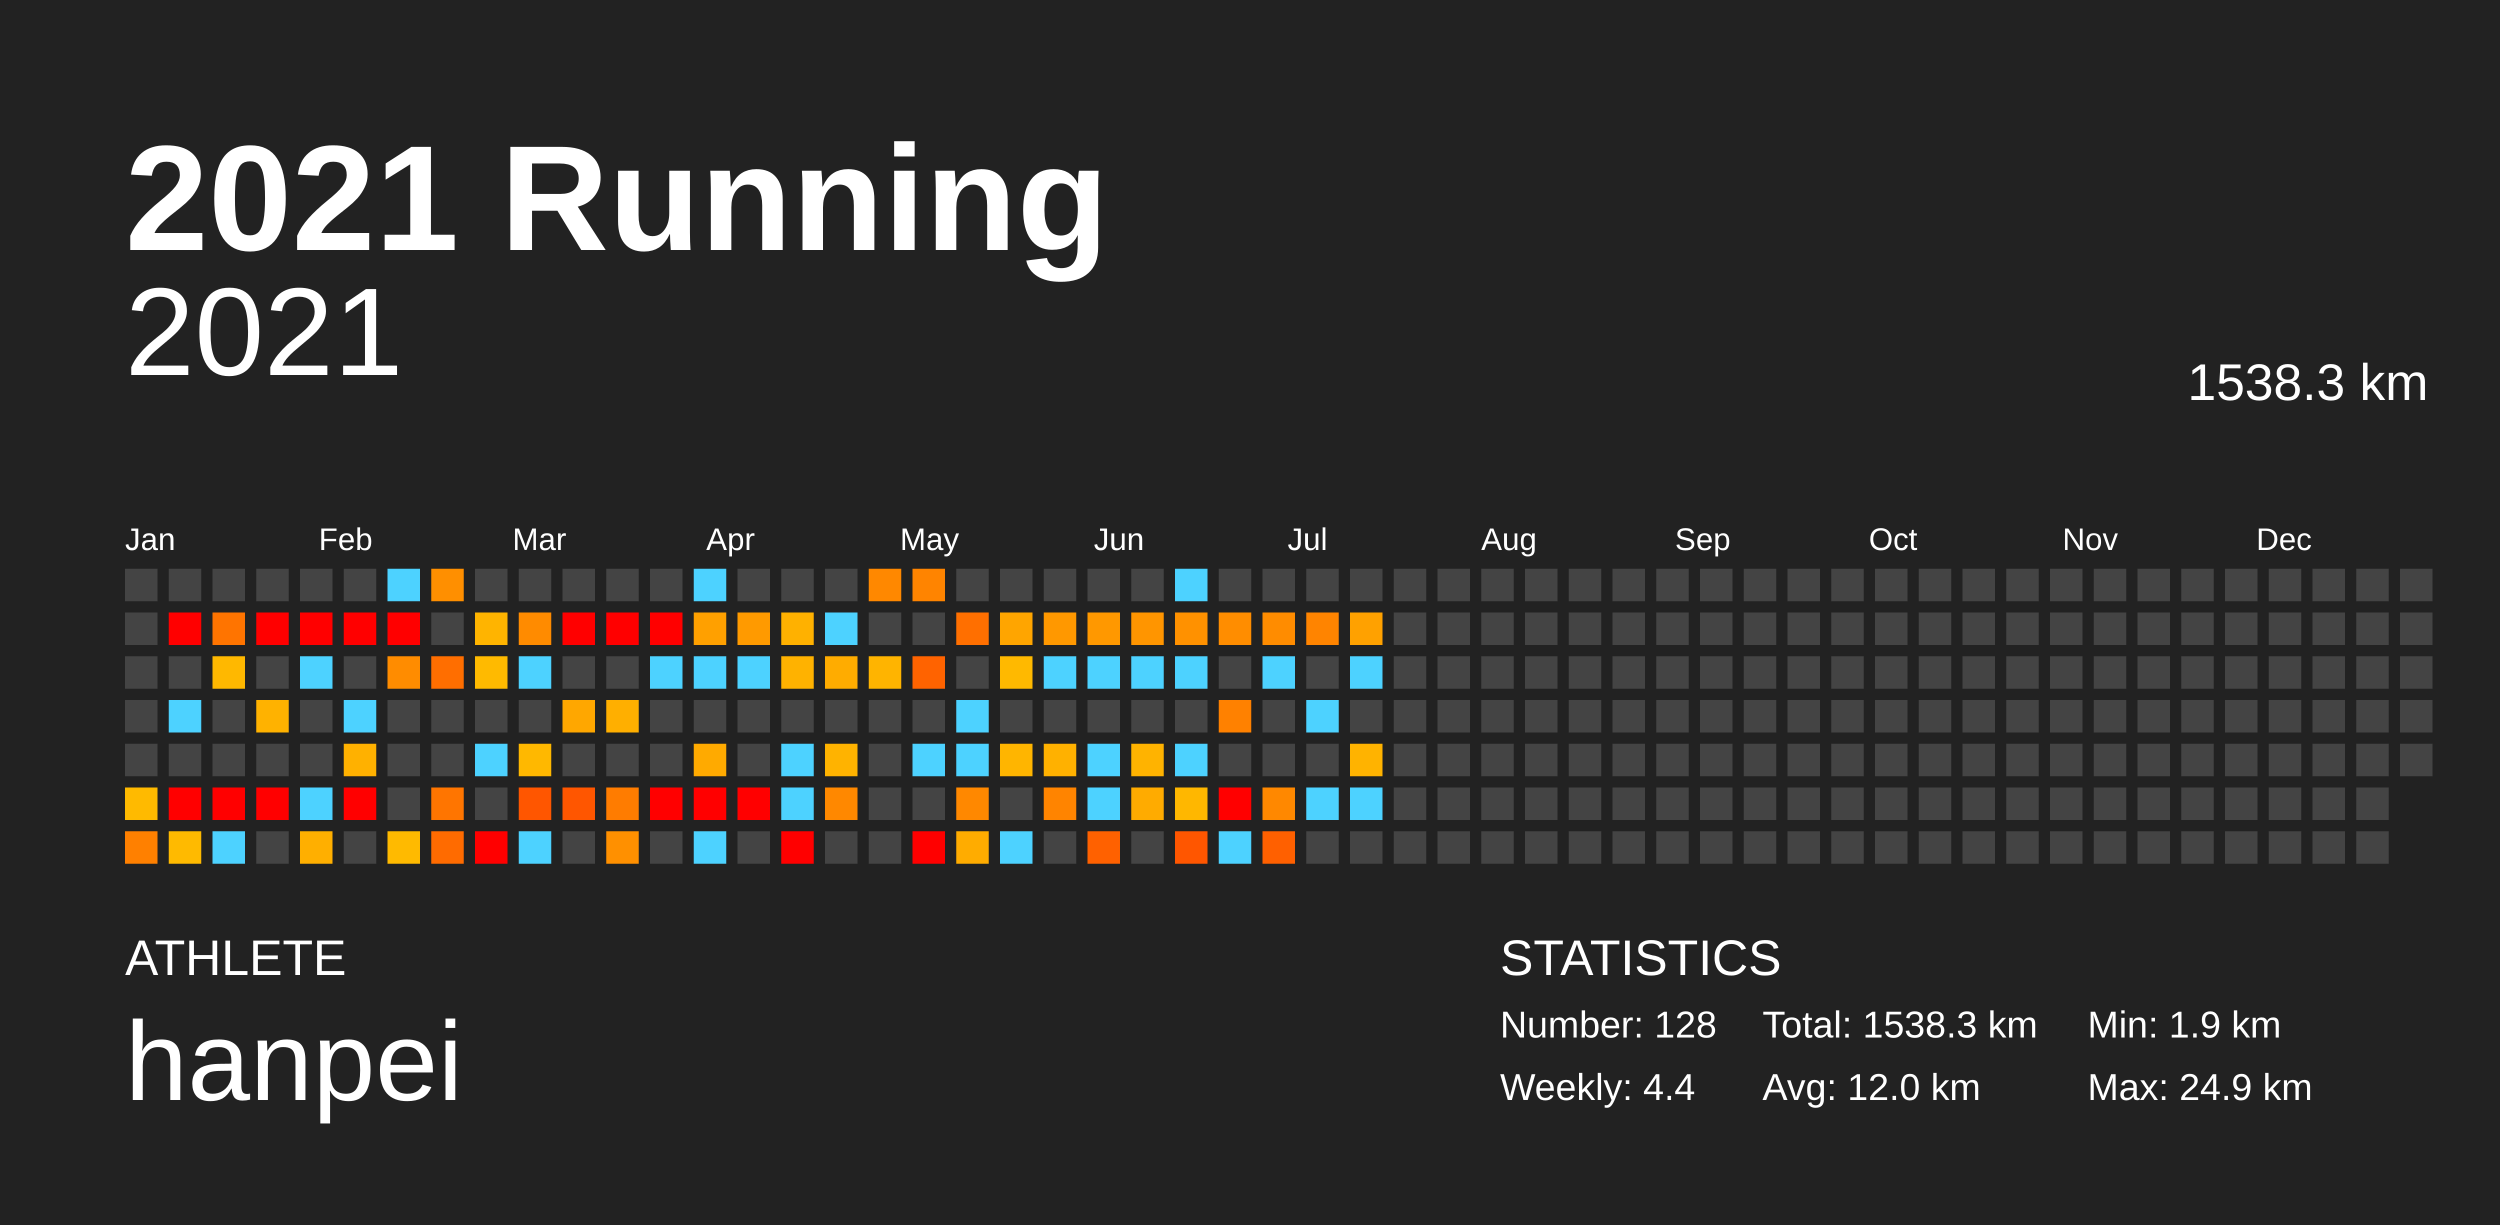
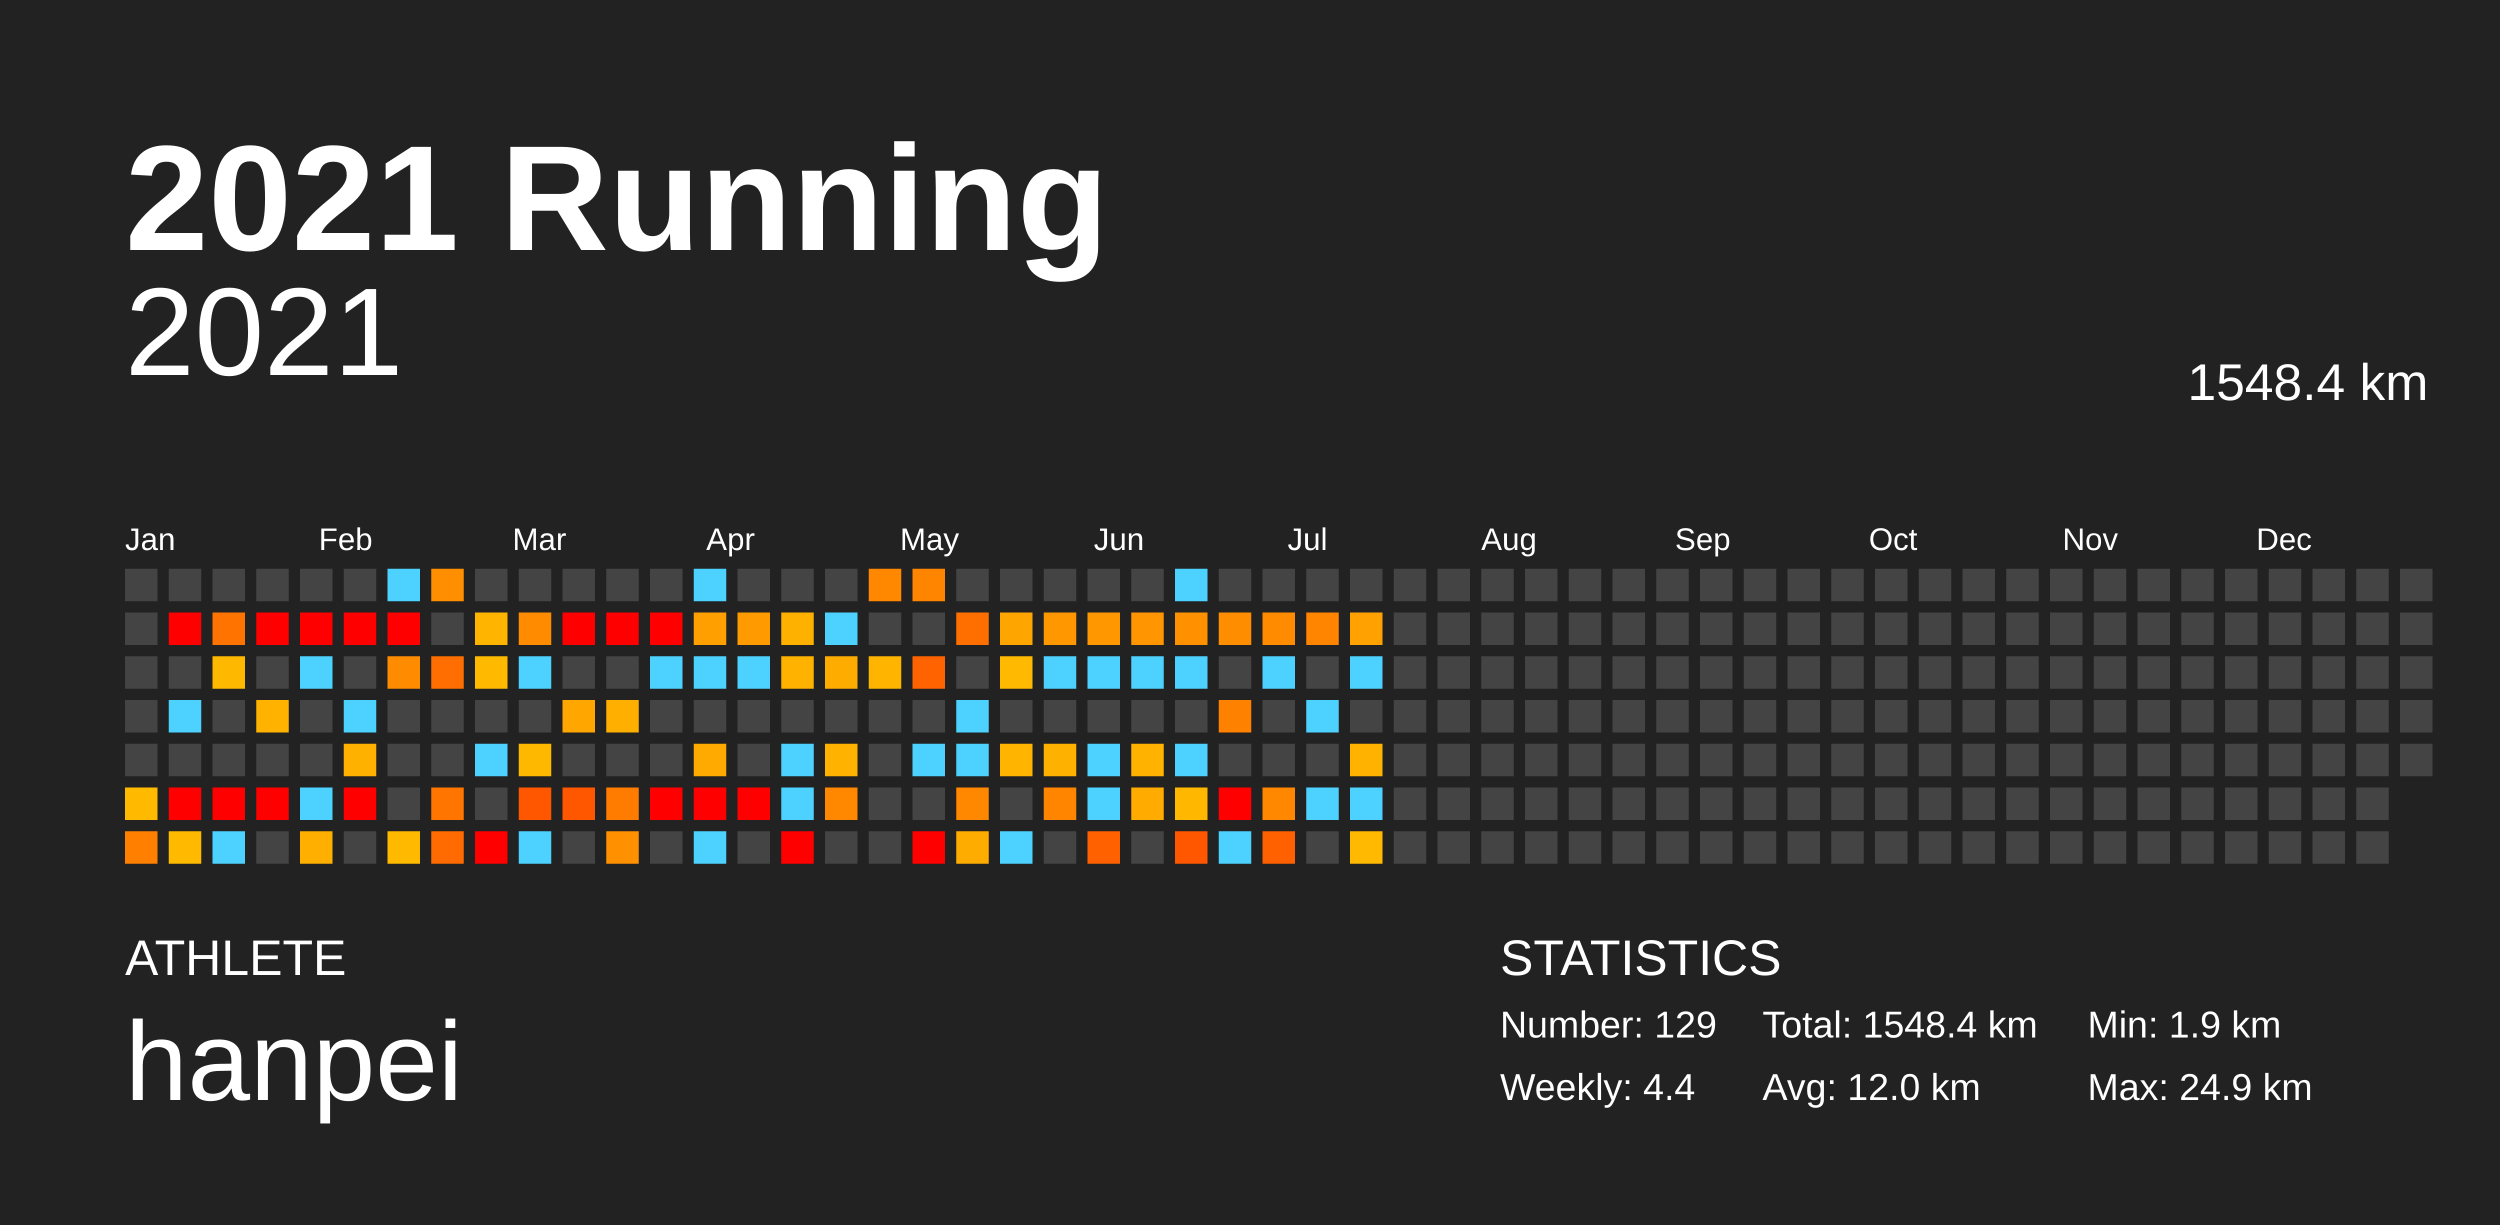
<svg xmlns="http://www.w3.org/2000/svg" baseProfile="full" height="98mm" version="1.1" viewBox="0,0,200,98" width="200mm">
  <defs />
  <rect fill="#222222" height="98" width="200" x="0" y="0" />
  <text fill="#FFFFFF" style="font-size:12px; font-family:Arial; font-weight:bold;" x="10" y="20">2021 Running</text>
  <text fill="#FFFFFF" style="font-size:4px; font-family:Arial" x="10" y="78">ATHLETE</text>
  <text fill="#FFFFFF" style="font-size:9px; font-family:Arial" x="10" y="88">hanpei</text>
  <text fill="#FFFFFF" style="font-size:4px; font-family:Arial" x="120" y="78">STATISTICS</text>
-   <text fill="#FFFFFF" style="font-size:3px; font-family:Arial" x="120" y="83">Number: 128</text>
+   <text fill="#FFFFFF" style="font-size:3px; font-family:Arial" x="120" y="83">Number: 129</text>
  <text fill="#FFFFFF" style="font-size:3px; font-family:Arial" x="120" y="88">Weekly: 4.4</text>
-   <text fill="#FFFFFF" style="font-size:3px; font-family:Arial" x="141" y="83">Total: 1538.3 km</text>
+   <text fill="#FFFFFF" style="font-size:3px; font-family:Arial" x="141" y="83">Total: 1548.4 km</text>
  <text fill="#FFFFFF" style="font-size:3px; font-family:Arial" x="141" y="88">Avg: 12.0 km</text>
  <text fill="#FFFFFF" style="font-size:3px; font-family:Arial" x="167" y="83">Min: 1.9 km</text>
  <text fill="#FFFFFF" style="font-size:3px; font-family:Arial" x="167" y="88">Max: 24.9 km</text>
  <text alignment-baseline="hanging" fill="#FFFFFF" style="font-size:10.0px; font-family:Arial;" x="10" y="30">2021</text>
-   <text alignment-baseline="hanging" fill="#FFFFFF" style="font-size:4.125px; font-family:Arial;" x="175" y="32">1538.3 km</text>
+   <text alignment-baseline="hanging" fill="#FFFFFF" style="font-size:4.125px; font-family:Arial;" x="175" y="32">1548.4 km</text>
  <text fill="#FFFFFF" style="font-size:2.5px; font-family:Arial" x="10.0" y="44">Jan</text>
  <text fill="#FFFFFF" style="font-size:2.5px; font-family:Arial" x="25.5" y="44">Feb</text>
  <text fill="#FFFFFF" style="font-size:2.5px; font-family:Arial" x="41.0" y="44">Mar</text>
  <text fill="#FFFFFF" style="font-size:2.5px; font-family:Arial" x="56.5" y="44">Apr</text>
  <text fill="#FFFFFF" style="font-size:2.5px; font-family:Arial" x="72.0" y="44">May</text>
  <text fill="#FFFFFF" style="font-size:2.5px; font-family:Arial" x="87.5" y="44">Jun</text>
  <text fill="#FFFFFF" style="font-size:2.5px; font-family:Arial" x="103.0" y="44">Jul</text>
  <text fill="#FFFFFF" style="font-size:2.5px; font-family:Arial" x="118.5" y="44">Aug</text>
  <text fill="#FFFFFF" style="font-size:2.5px; font-family:Arial" x="134.0" y="44">Sep</text>
  <text fill="#FFFFFF" style="font-size:2.5px; font-family:Arial" x="149.5" y="44">Oct</text>
  <text fill="#FFFFFF" style="font-size:2.5px; font-family:Arial" x="165.0" y="44">Nov</text>
  <text fill="#FFFFFF" style="font-size:2.5px; font-family:Arial" x="180.5" y="44">Dec</text>
  <rect fill="#444444" height="2.6" width="2.6" x="10.0" y="45.5" />
  <rect fill="#444444" height="2.6" width="2.6" x="10.0" y="49.0" />
  <rect fill="#444444" height="2.6" width="2.6" x="10.0" y="52.5" />
  <rect fill="#444444" height="2.6" width="2.6" x="10.0" y="56.0" />
  <rect fill="#444444" height="2.6" width="2.6" x="10.0" y="59.5" />
  <rect fill="#ffba00" height="2.6" width="2.6" x="10.0" y="63.0" />
  <rect fill="#ff8000" height="2.6" width="2.6" x="10.0" y="66.5" />
  <rect fill="#444444" height="2.6" width="2.6" x="13.5" y="45.5" />
  <rect fill="red" height="2.6" width="2.6" x="13.5" y="49.0" />
  <rect fill="#444444" height="2.6" width="2.6" x="13.5" y="52.5" />
  <rect fill="#4dd2ff" height="2.6" width="2.6" x="13.5" y="56.0" />
  <rect fill="#444444" height="2.6" width="2.6" x="13.5" y="59.5" />
  <rect fill="red" height="2.6" width="2.6" x="13.5" y="63.0" />
  <rect fill="#ffba00" height="2.6" width="2.6" x="13.5" y="66.5" />
  <rect fill="#444444" height="2.6" width="2.6" x="17.0" y="45.5" />
  <rect fill="#ff7400" height="2.6" width="2.6" x="17.0" y="49.0" />
  <rect fill="#ffb800" height="2.6" width="2.6" x="17.0" y="52.5" />
  <rect fill="#444444" height="2.6" width="2.6" x="17.0" y="56.0" />
  <rect fill="#444444" height="2.6" width="2.6" x="17.0" y="59.5" />
  <rect fill="red" height="2.6" width="2.6" x="17.0" y="63.0" />
  <rect fill="#4dd2ff" height="2.6" width="2.6" x="17.0" y="66.5" />
  <rect fill="#444444" height="2.6" width="2.6" x="20.5" y="45.5" />
  <rect fill="red" height="2.6" width="2.6" x="20.5" y="49.0" />
  <rect fill="#444444" height="2.6" width="2.6" x="20.5" y="52.5" />
  <rect fill="#ffb200" height="2.6" width="2.6" x="20.5" y="56.0" />
  <rect fill="#444444" height="2.6" width="2.6" x="20.5" y="59.5" />
  <rect fill="red" height="2.6" width="2.6" x="20.5" y="63.0" />
  <rect fill="#444444" height="2.6" width="2.6" x="20.5" y="66.5" />
  <rect fill="#444444" height="2.6" width="2.6" x="24.0" y="45.5" />
  <rect fill="red" height="2.6" width="2.6" x="24.0" y="49.0" />
  <rect fill="#4dd2ff" height="2.6" width="2.6" x="24.0" y="52.5" />
  <rect fill="#444444" height="2.6" width="2.6" x="24.0" y="56.0" />
  <rect fill="#444444" height="2.6" width="2.6" x="24.0" y="59.5" />
  <rect fill="#4dd2ff" height="2.6" width="2.6" x="24.0" y="63.0" />
  <rect fill="#ffaf00" height="2.6" width="2.6" x="24.0" y="66.5" />
  <rect fill="#444444" height="2.6" width="2.6" x="27.5" y="45.5" />
  <rect fill="red" height="2.6" width="2.6" x="27.5" y="49.0" />
  <rect fill="#444444" height="2.6" width="2.6" x="27.5" y="52.5" />
  <rect fill="#4dd2ff" height="2.6" width="2.6" x="27.5" y="56.0" />
  <rect fill="#ffb100" height="2.6" width="2.6" x="27.5" y="59.5" />
  <rect fill="red" height="2.6" width="2.6" x="27.5" y="63.0" />
  <rect fill="#444444" height="2.6" width="2.6" x="27.5" y="66.5" />
  <rect fill="#4dd2ff" height="2.6" width="2.6" x="31.0" y="45.5" />
  <rect fill="red" height="2.6" width="2.6" x="31.0" y="49.0" />
  <rect fill="#ff8c00" height="2.6" width="2.6" x="31.0" y="52.5" />
  <rect fill="#444444" height="2.6" width="2.6" x="31.0" y="56.0" />
  <rect fill="#444444" height="2.6" width="2.6" x="31.0" y="59.5" />
  <rect fill="#444444" height="2.6" width="2.6" x="31.0" y="63.0" />
  <rect fill="#ffba00" height="2.6" width="2.6" x="31.0" y="66.5" />
  <rect fill="#ff8f00" height="2.6" width="2.6" x="34.5" y="45.5" />
  <rect fill="#444444" height="2.6" width="2.6" x="34.5" y="49.0" />
  <rect fill="#ff6e00" height="2.6" width="2.6" x="34.5" y="52.5" />
  <rect fill="#444444" height="2.6" width="2.6" x="34.5" y="56.0" />
  <rect fill="#444444" height="2.6" width="2.6" x="34.5" y="59.5" />
  <rect fill="#ff7500" height="2.6" width="2.6" x="34.5" y="63.0" />
  <rect fill="#ff6b00" height="2.6" width="2.6" x="34.5" y="66.5" />
  <rect fill="#444444" height="2.6" width="2.6" x="38.0" y="45.5" />
  <rect fill="#ffb400" height="2.6" width="2.6" x="38.0" y="49.0" />
  <rect fill="#ffba00" height="2.6" width="2.6" x="38.0" y="52.5" />
  <rect fill="#444444" height="2.6" width="2.6" x="38.0" y="56.0" />
  <rect fill="#4dd2ff" height="2.6" width="2.6" x="38.0" y="59.5" />
  <rect fill="#444444" height="2.6" width="2.6" x="38.0" y="63.0" />
  <rect fill="red" height="2.6" width="2.6" x="38.0" y="66.5" />
  <rect fill="#444444" height="2.6" width="2.6" x="41.5" y="45.5" />
  <rect fill="#ff8b00" height="2.6" width="2.6" x="41.5" y="49.0" />
  <rect fill="#4dd2ff" height="2.6" width="2.6" x="41.5" y="52.5" />
  <rect fill="#444444" height="2.6" width="2.6" x="41.5" y="56.0" />
  <rect fill="#ffb800" height="2.6" width="2.6" x="41.5" y="59.5" />
  <rect fill="#ff5600" height="2.6" width="2.6" x="41.5" y="63.0" />
  <rect fill="#4dd2ff" height="2.6" width="2.6" x="41.5" y="66.5" />
  <rect fill="#444444" height="2.6" width="2.6" x="45.0" y="45.5" />
  <rect fill="red" height="2.6" width="2.6" x="45.0" y="49.0" />
  <rect fill="#444444" height="2.6" width="2.6" x="45.0" y="52.5" />
  <rect fill="#ffa700" height="2.6" width="2.6" x="45.0" y="56.0" />
  <rect fill="#444444" height="2.6" width="2.6" x="45.0" y="59.5" />
  <rect fill="#ff5600" height="2.6" width="2.6" x="45.0" y="63.0" />
  <rect fill="#444444" height="2.6" width="2.6" x="45.0" y="66.5" />
  <rect fill="#444444" height="2.6" width="2.6" x="48.5" y="45.5" />
  <rect fill="red" height="2.6" width="2.6" x="48.5" y="49.0" />
  <rect fill="#444444" height="2.6" width="2.6" x="48.5" y="52.5" />
  <rect fill="#ffaf00" height="2.6" width="2.6" x="48.5" y="56.0" />
  <rect fill="#444444" height="2.6" width="2.6" x="48.5" y="59.5" />
  <rect fill="#ff7c00" height="2.6" width="2.6" x="48.5" y="63.0" />
  <rect fill="#ff9000" height="2.6" width="2.6" x="48.5" y="66.5" />
  <rect fill="#444444" height="2.6" width="2.6" x="52.0" y="45.5" />
  <rect fill="red" height="2.6" width="2.6" x="52.0" y="49.0" />
  <rect fill="#4dd2ff" height="2.6" width="2.6" x="52.0" y="52.5" />
  <rect fill="#444444" height="2.6" width="2.6" x="52.0" y="56.0" />
  <rect fill="#444444" height="2.6" width="2.6" x="52.0" y="59.5" />
  <rect fill="red" height="2.6" width="2.6" x="52.0" y="63.0" />
  <rect fill="#444444" height="2.6" width="2.6" x="52.0" y="66.5" />
  <rect fill="#4dd2ff" height="2.6" width="2.6" x="55.5" y="45.5" />
  <rect fill="#ffa000" height="2.6" width="2.6" x="55.5" y="49.0" />
  <rect fill="#4dd2ff" height="2.6" width="2.6" x="55.5" y="52.5" />
  <rect fill="#444444" height="2.6" width="2.6" x="55.5" y="56.0" />
  <rect fill="#ffaa00" height="2.6" width="2.6" x="55.5" y="59.5" />
  <rect fill="red" height="2.6" width="2.6" x="55.5" y="63.0" />
  <rect fill="#4dd2ff" height="2.6" width="2.6" x="55.5" y="66.5" />
  <rect fill="#444444" height="2.6" width="2.6" x="59.0" y="45.5" />
  <rect fill="#ff9a00" height="2.6" width="2.6" x="59.0" y="49.0" />
  <rect fill="#4dd2ff" height="2.6" width="2.6" x="59.0" y="52.5" />
  <rect fill="#444444" height="2.6" width="2.6" x="59.0" y="56.0" />
  <rect fill="#444444" height="2.6" width="2.6" x="59.0" y="59.5" />
  <rect fill="red" height="2.6" width="2.6" x="59.0" y="63.0" />
  <rect fill="#444444" height="2.6" width="2.6" x="59.0" y="66.5" />
  <rect fill="#444444" height="2.6" width="2.6" x="62.5" y="45.5" />
  <rect fill="#ffb100" height="2.6" width="2.6" x="62.5" y="49.0" />
  <rect fill="#ffb200" height="2.6" width="2.6" x="62.5" y="52.5" />
  <rect fill="#444444" height="2.6" width="2.6" x="62.5" y="56.0" />
  <rect fill="#4dd2ff" height="2.6" width="2.6" x="62.5" y="59.5" />
  <rect fill="#4dd2ff" height="2.6" width="2.6" x="62.5" y="63.0" />
  <rect fill="red" height="2.6" width="2.6" x="62.5" y="66.5" />
  <rect fill="#444444" height="2.6" width="2.6" x="66.0" y="45.5" />
  <rect fill="#4dd2ff" height="2.6" width="2.6" x="66.0" y="49.0" />
  <rect fill="#ffac00" height="2.6" width="2.6" x="66.0" y="52.5" />
  <rect fill="#444444" height="2.6" width="2.6" x="66.0" y="56.0" />
  <rect fill="#ffb300" height="2.6" width="2.6" x="66.0" y="59.5" />
  <rect fill="#ff8800" height="2.6" width="2.6" x="66.0" y="63.0" />
  <rect fill="#444444" height="2.6" width="2.6" x="66.0" y="66.5" />
  <rect fill="#ff8800" height="2.6" width="2.6" x="69.5" y="45.5" />
  <rect fill="#444444" height="2.6" width="2.6" x="69.5" y="49.0" />
  <rect fill="#ffb400" height="2.6" width="2.6" x="69.5" y="52.5" />
  <rect fill="#444444" height="2.6" width="2.6" x="69.5" y="56.0" />
  <rect fill="#444444" height="2.6" width="2.6" x="69.5" y="59.5" />
  <rect fill="#444444" height="2.6" width="2.6" x="69.5" y="63.0" />
  <rect fill="#444444" height="2.6" width="2.6" x="69.5" y="66.5" />
  <rect fill="#ff8400" height="2.6" width="2.6" x="73.0" y="45.5" />
  <rect fill="#444444" height="2.6" width="2.6" x="73.0" y="49.0" />
  <rect fill="#ff6300" height="2.6" width="2.6" x="73.0" y="52.5" />
  <rect fill="#444444" height="2.6" width="2.6" x="73.0" y="56.0" />
  <rect fill="#4dd2ff" height="2.6" width="2.6" x="73.0" y="59.5" />
  <rect fill="#444444" height="2.6" width="2.6" x="73.0" y="63.0" />
  <rect fill="red" height="2.6" width="2.6" x="73.0" y="66.5" />
  <rect fill="#444444" height="2.6" width="2.6" x="76.5" y="45.5" />
  <rect fill="#ff6f00" height="2.6" width="2.6" x="76.5" y="49.0" />
  <rect fill="#444444" height="2.6" width="2.6" x="76.5" y="52.5" />
  <rect fill="#4dd2ff" height="2.6" width="2.6" x="76.5" y="56.0" />
  <rect fill="#4dd2ff" height="2.6" width="2.6" x="76.5" y="59.5" />
  <rect fill="#ff8800" height="2.6" width="2.6" x="76.5" y="63.0" />
  <rect fill="#ffac00" height="2.6" width="2.6" x="76.5" y="66.5" />
  <rect fill="#444444" height="2.6" width="2.6" x="80.0" y="45.5" />
  <rect fill="#ffa500" height="2.6" width="2.6" x="80.0" y="49.0" />
  <rect fill="#ffb900" height="2.6" width="2.6" x="80.0" y="52.5" />
  <rect fill="#444444" height="2.6" width="2.6" x="80.0" y="56.0" />
  <rect fill="#ffb500" height="2.6" width="2.6" x="80.0" y="59.5" />
  <rect fill="#444444" height="2.6" width="2.6" x="80.0" y="63.0" />
  <rect fill="#4dd2ff" height="2.6" width="2.6" x="80.0" y="66.5" />
  <rect fill="#444444" height="2.6" width="2.6" x="83.5" y="45.5" />
  <rect fill="#ff9800" height="2.6" width="2.6" x="83.5" y="49.0" />
  <rect fill="#4dd2ff" height="2.6" width="2.6" x="83.5" y="52.5" />
  <rect fill="#444444" height="2.6" width="2.6" x="83.5" y="56.0" />
  <rect fill="#ffb100" height="2.6" width="2.6" x="83.5" y="59.5" />
  <rect fill="#ff8400" height="2.6" width="2.6" x="83.5" y="63.0" />
  <rect fill="#444444" height="2.6" width="2.6" x="83.5" y="66.5" />
  <rect fill="#444444" height="2.6" width="2.6" x="87.0" y="45.5" />
  <rect fill="#ff9800" height="2.6" width="2.6" x="87.0" y="49.0" />
  <rect fill="#4dd2ff" height="2.6" width="2.6" x="87.0" y="52.5" />
  <rect fill="#444444" height="2.6" width="2.6" x="87.0" y="56.0" />
  <rect fill="#4dd2ff" height="2.6" width="2.6" x="87.0" y="59.5" />
  <rect fill="#4dd2ff" height="2.6" width="2.6" x="87.0" y="63.0" />
  <rect fill="#ff6100" height="2.6" width="2.6" x="87.0" y="66.5" />
  <rect fill="#444444" height="2.6" width="2.6" x="90.5" y="45.5" />
  <rect fill="#ff9500" height="2.6" width="2.6" x="90.5" y="49.0" />
  <rect fill="#4dd2ff" height="2.6" width="2.6" x="90.5" y="52.5" />
  <rect fill="#444444" height="2.6" width="2.6" x="90.5" y="56.0" />
  <rect fill="#ffb300" height="2.6" width="2.6" x="90.5" y="59.5" />
  <rect fill="#ffab00" height="2.6" width="2.6" x="90.5" y="63.0" />
  <rect fill="#444444" height="2.6" width="2.6" x="90.5" y="66.5" />
  <rect fill="#4dd2ff" height="2.6" width="2.6" x="94.0" y="45.5" />
  <rect fill="#ff9100" height="2.6" width="2.6" x="94.0" y="49.0" />
  <rect fill="#4dd2ff" height="2.6" width="2.6" x="94.0" y="52.5" />
  <rect fill="#444444" height="2.6" width="2.6" x="94.0" y="56.0" />
  <rect fill="#4dd2ff" height="2.6" width="2.6" x="94.0" y="59.5" />
  <rect fill="#ffb700" height="2.6" width="2.6" x="94.0" y="63.0" />
  <rect fill="#ff5600" height="2.6" width="2.6" x="94.0" y="66.5" />
  <rect fill="#444444" height="2.6" width="2.6" x="97.5" y="45.5" />
  <rect fill="#ff8d00" height="2.6" width="2.6" x="97.5" y="49.0" />
  <rect fill="#444444" height="2.6" width="2.6" x="97.5" y="52.5" />
  <rect fill="#ff8100" height="2.6" width="2.6" x="97.5" y="56.0" />
  <rect fill="#444444" height="2.6" width="2.6" x="97.5" y="59.5" />
  <rect fill="red" height="2.6" width="2.6" x="97.5" y="63.0" />
  <rect fill="#4dd2ff" height="2.6" width="2.6" x="97.5" y="66.5" />
  <rect fill="#444444" height="2.6" width="2.6" x="101.0" y="45.5" />
  <rect fill="#ff8c00" height="2.6" width="2.6" x="101.0" y="49.0" />
  <rect fill="#4dd2ff" height="2.6" width="2.6" x="101.0" y="52.5" />
  <rect fill="#444444" height="2.6" width="2.6" x="101.0" y="56.0" />
  <rect fill="#444444" height="2.6" width="2.6" x="101.0" y="59.5" />
  <rect fill="#ff8800" height="2.6" width="2.6" x="101.0" y="63.0" />
  <rect fill="#ff6000" height="2.6" width="2.6" x="101.0" y="66.5" />
  <rect fill="#444444" height="2.6" width="2.6" x="104.5" y="45.5" />
  <rect fill="#ff8400" height="2.6" width="2.6" x="104.5" y="49.0" />
  <rect fill="#444444" height="2.6" width="2.6" x="104.5" y="52.5" />
  <rect fill="#4dd2ff" height="2.6" width="2.6" x="104.5" y="56.0" />
  <rect fill="#444444" height="2.6" width="2.6" x="104.5" y="59.5" />
  <rect fill="#4dd2ff" height="2.6" width="2.6" x="104.5" y="63.0" />
  <rect fill="#444444" height="2.6" width="2.6" x="104.5" y="66.5" />
  <rect fill="#444444" height="2.6" width="2.6" x="108.0" y="45.5" />
  <rect fill="#ffa100" height="2.6" width="2.6" x="108.0" y="49.0" />
  <rect fill="#4dd2ff" height="2.6" width="2.6" x="108.0" y="52.5" />
  <rect fill="#444444" height="2.6" width="2.6" x="108.0" y="56.0" />
  <rect fill="#ffb300" height="2.6" width="2.6" x="108.0" y="59.5" />
  <rect fill="#4dd2ff" height="2.6" width="2.6" x="108.0" y="63.0" />
-   <rect fill="#444444" height="2.6" width="2.6" x="108.0" y="66.5" />
+   <rect fill="#ffb900" height="2.6" width="2.6" x="108.0" y="66.5" />
  <rect fill="#444444" height="2.6" width="2.6" x="111.5" y="45.5" />
  <rect fill="#444444" height="2.6" width="2.6" x="111.5" y="49.0" />
  <rect fill="#444444" height="2.6" width="2.6" x="111.5" y="52.5" />
  <rect fill="#444444" height="2.6" width="2.6" x="111.5" y="56.0" />
  <rect fill="#444444" height="2.6" width="2.6" x="111.5" y="59.5" />
  <rect fill="#444444" height="2.6" width="2.6" x="111.5" y="63.0" />
  <rect fill="#444444" height="2.6" width="2.6" x="111.5" y="66.5" />
  <rect fill="#444444" height="2.6" width="2.6" x="115.0" y="45.5" />
  <rect fill="#444444" height="2.6" width="2.6" x="115.0" y="49.0" />
  <rect fill="#444444" height="2.6" width="2.6" x="115.0" y="52.5" />
  <rect fill="#444444" height="2.6" width="2.6" x="115.0" y="56.0" />
  <rect fill="#444444" height="2.6" width="2.6" x="115.0" y="59.5" />
  <rect fill="#444444" height="2.6" width="2.6" x="115.0" y="63.0" />
  <rect fill="#444444" height="2.6" width="2.6" x="115.0" y="66.5" />
  <rect fill="#444444" height="2.6" width="2.6" x="118.5" y="45.5" />
  <rect fill="#444444" height="2.6" width="2.6" x="118.5" y="49.0" />
  <rect fill="#444444" height="2.6" width="2.6" x="118.5" y="52.5" />
  <rect fill="#444444" height="2.6" width="2.6" x="118.5" y="56.0" />
  <rect fill="#444444" height="2.6" width="2.6" x="118.5" y="59.5" />
  <rect fill="#444444" height="2.6" width="2.6" x="118.5" y="63.0" />
  <rect fill="#444444" height="2.6" width="2.6" x="118.5" y="66.5" />
  <rect fill="#444444" height="2.6" width="2.6" x="122.0" y="45.5" />
  <rect fill="#444444" height="2.6" width="2.6" x="122.0" y="49.0" />
  <rect fill="#444444" height="2.6" width="2.6" x="122.0" y="52.5" />
  <rect fill="#444444" height="2.6" width="2.6" x="122.0" y="56.0" />
  <rect fill="#444444" height="2.6" width="2.6" x="122.0" y="59.5" />
  <rect fill="#444444" height="2.6" width="2.6" x="122.0" y="63.0" />
  <rect fill="#444444" height="2.6" width="2.6" x="122.0" y="66.5" />
  <rect fill="#444444" height="2.6" width="2.6" x="125.5" y="45.5" />
  <rect fill="#444444" height="2.6" width="2.6" x="125.5" y="49.0" />
  <rect fill="#444444" height="2.6" width="2.6" x="125.5" y="52.5" />
  <rect fill="#444444" height="2.6" width="2.6" x="125.5" y="56.0" />
  <rect fill="#444444" height="2.6" width="2.6" x="125.5" y="59.5" />
  <rect fill="#444444" height="2.6" width="2.6" x="125.5" y="63.0" />
  <rect fill="#444444" height="2.6" width="2.6" x="125.5" y="66.5" />
  <rect fill="#444444" height="2.6" width="2.6" x="129.0" y="45.5" />
  <rect fill="#444444" height="2.6" width="2.6" x="129.0" y="49.0" />
  <rect fill="#444444" height="2.6" width="2.6" x="129.0" y="52.5" />
  <rect fill="#444444" height="2.6" width="2.6" x="129.0" y="56.0" />
  <rect fill="#444444" height="2.6" width="2.6" x="129.0" y="59.5" />
  <rect fill="#444444" height="2.6" width="2.6" x="129.0" y="63.0" />
  <rect fill="#444444" height="2.6" width="2.6" x="129.0" y="66.5" />
  <rect fill="#444444" height="2.6" width="2.6" x="132.5" y="45.5" />
  <rect fill="#444444" height="2.6" width="2.6" x="132.5" y="49.0" />
  <rect fill="#444444" height="2.6" width="2.6" x="132.5" y="52.5" />
  <rect fill="#444444" height="2.6" width="2.6" x="132.5" y="56.0" />
  <rect fill="#444444" height="2.6" width="2.6" x="132.5" y="59.5" />
  <rect fill="#444444" height="2.6" width="2.6" x="132.5" y="63.0" />
  <rect fill="#444444" height="2.6" width="2.6" x="132.5" y="66.5" />
  <rect fill="#444444" height="2.6" width="2.6" x="136.0" y="45.5" />
  <rect fill="#444444" height="2.6" width="2.6" x="136.0" y="49.0" />
  <rect fill="#444444" height="2.6" width="2.6" x="136.0" y="52.5" />
  <rect fill="#444444" height="2.6" width="2.6" x="136.0" y="56.0" />
  <rect fill="#444444" height="2.6" width="2.6" x="136.0" y="59.5" />
  <rect fill="#444444" height="2.6" width="2.6" x="136.0" y="63.0" />
  <rect fill="#444444" height="2.6" width="2.6" x="136.0" y="66.5" />
  <rect fill="#444444" height="2.6" width="2.6" x="139.5" y="45.5" />
  <rect fill="#444444" height="2.6" width="2.6" x="139.5" y="49.0" />
  <rect fill="#444444" height="2.6" width="2.6" x="139.5" y="52.5" />
  <rect fill="#444444" height="2.6" width="2.6" x="139.5" y="56.0" />
  <rect fill="#444444" height="2.6" width="2.6" x="139.5" y="59.5" />
  <rect fill="#444444" height="2.6" width="2.6" x="139.5" y="63.0" />
  <rect fill="#444444" height="2.6" width="2.6" x="139.5" y="66.5" />
  <rect fill="#444444" height="2.6" width="2.6" x="143.0" y="45.5" />
  <rect fill="#444444" height="2.6" width="2.6" x="143.0" y="49.0" />
  <rect fill="#444444" height="2.6" width="2.6" x="143.0" y="52.5" />
  <rect fill="#444444" height="2.6" width="2.6" x="143.0" y="56.0" />
  <rect fill="#444444" height="2.6" width="2.6" x="143.0" y="59.5" />
  <rect fill="#444444" height="2.6" width="2.6" x="143.0" y="63.0" />
  <rect fill="#444444" height="2.6" width="2.6" x="143.0" y="66.5" />
  <rect fill="#444444" height="2.6" width="2.6" x="146.5" y="45.5" />
  <rect fill="#444444" height="2.6" width="2.6" x="146.5" y="49.0" />
  <rect fill="#444444" height="2.6" width="2.6" x="146.5" y="52.5" />
  <rect fill="#444444" height="2.6" width="2.6" x="146.5" y="56.0" />
  <rect fill="#444444" height="2.6" width="2.6" x="146.5" y="59.5" />
  <rect fill="#444444" height="2.6" width="2.6" x="146.5" y="63.0" />
  <rect fill="#444444" height="2.6" width="2.6" x="146.5" y="66.5" />
  <rect fill="#444444" height="2.6" width="2.6" x="150.0" y="45.5" />
  <rect fill="#444444" height="2.6" width="2.6" x="150.0" y="49.0" />
  <rect fill="#444444" height="2.6" width="2.6" x="150.0" y="52.5" />
  <rect fill="#444444" height="2.6" width="2.6" x="150.0" y="56.0" />
  <rect fill="#444444" height="2.6" width="2.6" x="150.0" y="59.5" />
  <rect fill="#444444" height="2.6" width="2.6" x="150.0" y="63.0" />
  <rect fill="#444444" height="2.6" width="2.6" x="150.0" y="66.5" />
  <rect fill="#444444" height="2.6" width="2.6" x="153.5" y="45.5" />
  <rect fill="#444444" height="2.6" width="2.6" x="153.5" y="49.0" />
  <rect fill="#444444" height="2.6" width="2.6" x="153.5" y="52.5" />
  <rect fill="#444444" height="2.6" width="2.6" x="153.5" y="56.0" />
  <rect fill="#444444" height="2.6" width="2.6" x="153.5" y="59.5" />
  <rect fill="#444444" height="2.6" width="2.6" x="153.5" y="63.0" />
  <rect fill="#444444" height="2.6" width="2.6" x="153.5" y="66.5" />
  <rect fill="#444444" height="2.6" width="2.6" x="157.0" y="45.5" />
  <rect fill="#444444" height="2.6" width="2.6" x="157.0" y="49.0" />
  <rect fill="#444444" height="2.6" width="2.6" x="157.0" y="52.5" />
  <rect fill="#444444" height="2.6" width="2.6" x="157.0" y="56.0" />
  <rect fill="#444444" height="2.6" width="2.6" x="157.0" y="59.5" />
  <rect fill="#444444" height="2.6" width="2.6" x="157.0" y="63.0" />
  <rect fill="#444444" height="2.6" width="2.6" x="157.0" y="66.5" />
  <rect fill="#444444" height="2.6" width="2.6" x="160.5" y="45.5" />
  <rect fill="#444444" height="2.6" width="2.6" x="160.5" y="49.0" />
  <rect fill="#444444" height="2.6" width="2.6" x="160.5" y="52.5" />
  <rect fill="#444444" height="2.6" width="2.6" x="160.5" y="56.0" />
  <rect fill="#444444" height="2.6" width="2.6" x="160.5" y="59.5" />
  <rect fill="#444444" height="2.6" width="2.6" x="160.5" y="63.0" />
  <rect fill="#444444" height="2.6" width="2.6" x="160.5" y="66.5" />
  <rect fill="#444444" height="2.6" width="2.6" x="164.0" y="45.5" />
  <rect fill="#444444" height="2.6" width="2.6" x="164.0" y="49.0" />
  <rect fill="#444444" height="2.6" width="2.6" x="164.0" y="52.5" />
  <rect fill="#444444" height="2.6" width="2.6" x="164.0" y="56.0" />
  <rect fill="#444444" height="2.6" width="2.6" x="164.0" y="59.5" />
  <rect fill="#444444" height="2.6" width="2.6" x="164.0" y="63.0" />
  <rect fill="#444444" height="2.6" width="2.6" x="164.0" y="66.5" />
  <rect fill="#444444" height="2.6" width="2.6" x="167.5" y="45.5" />
  <rect fill="#444444" height="2.6" width="2.6" x="167.5" y="49.0" />
  <rect fill="#444444" height="2.6" width="2.6" x="167.5" y="52.5" />
  <rect fill="#444444" height="2.6" width="2.6" x="167.5" y="56.0" />
  <rect fill="#444444" height="2.6" width="2.6" x="167.5" y="59.5" />
  <rect fill="#444444" height="2.6" width="2.6" x="167.5" y="63.0" />
  <rect fill="#444444" height="2.6" width="2.6" x="167.5" y="66.5" />
  <rect fill="#444444" height="2.6" width="2.6" x="171.0" y="45.5" />
  <rect fill="#444444" height="2.6" width="2.6" x="171.0" y="49.0" />
  <rect fill="#444444" height="2.6" width="2.6" x="171.0" y="52.5" />
  <rect fill="#444444" height="2.6" width="2.6" x="171.0" y="56.0" />
  <rect fill="#444444" height="2.6" width="2.6" x="171.0" y="59.5" />
  <rect fill="#444444" height="2.6" width="2.6" x="171.0" y="63.0" />
  <rect fill="#444444" height="2.6" width="2.6" x="171.0" y="66.5" />
  <rect fill="#444444" height="2.6" width="2.6" x="174.5" y="45.5" />
  <rect fill="#444444" height="2.6" width="2.6" x="174.5" y="49.0" />
  <rect fill="#444444" height="2.6" width="2.6" x="174.5" y="52.5" />
  <rect fill="#444444" height="2.6" width="2.6" x="174.5" y="56.0" />
  <rect fill="#444444" height="2.6" width="2.6" x="174.5" y="59.5" />
  <rect fill="#444444" height="2.6" width="2.6" x="174.5" y="63.0" />
  <rect fill="#444444" height="2.6" width="2.6" x="174.5" y="66.5" />
  <rect fill="#444444" height="2.6" width="2.6" x="178.0" y="45.5" />
  <rect fill="#444444" height="2.6" width="2.6" x="178.0" y="49.0" />
  <rect fill="#444444" height="2.6" width="2.6" x="178.0" y="52.5" />
  <rect fill="#444444" height="2.6" width="2.6" x="178.0" y="56.0" />
  <rect fill="#444444" height="2.6" width="2.6" x="178.0" y="59.5" />
  <rect fill="#444444" height="2.6" width="2.6" x="178.0" y="63.0" />
  <rect fill="#444444" height="2.6" width="2.6" x="178.0" y="66.5" />
  <rect fill="#444444" height="2.6" width="2.6" x="181.5" y="45.5" />
  <rect fill="#444444" height="2.6" width="2.6" x="181.5" y="49.0" />
  <rect fill="#444444" height="2.6" width="2.6" x="181.5" y="52.5" />
  <rect fill="#444444" height="2.6" width="2.6" x="181.5" y="56.0" />
  <rect fill="#444444" height="2.6" width="2.6" x="181.5" y="59.5" />
  <rect fill="#444444" height="2.6" width="2.6" x="181.5" y="63.0" />
  <rect fill="#444444" height="2.6" width="2.6" x="181.5" y="66.5" />
  <rect fill="#444444" height="2.6" width="2.6" x="185.0" y="45.5" />
  <rect fill="#444444" height="2.6" width="2.6" x="185.0" y="49.0" />
  <rect fill="#444444" height="2.6" width="2.6" x="185.0" y="52.5" />
  <rect fill="#444444" height="2.6" width="2.6" x="185.0" y="56.0" />
  <rect fill="#444444" height="2.6" width="2.6" x="185.0" y="59.5" />
  <rect fill="#444444" height="2.6" width="2.6" x="185.0" y="63.0" />
  <rect fill="#444444" height="2.6" width="2.6" x="185.0" y="66.5" />
  <rect fill="#444444" height="2.6" width="2.6" x="188.5" y="45.5" />
  <rect fill="#444444" height="2.6" width="2.6" x="188.5" y="49.0" />
  <rect fill="#444444" height="2.6" width="2.6" x="188.5" y="52.5" />
  <rect fill="#444444" height="2.6" width="2.6" x="188.5" y="56.0" />
  <rect fill="#444444" height="2.6" width="2.6" x="188.5" y="59.5" />
  <rect fill="#444444" height="2.6" width="2.6" x="188.5" y="63.0" />
  <rect fill="#444444" height="2.6" width="2.6" x="188.5" y="66.5" />
  <rect fill="#444444" height="2.6" width="2.6" x="192.0" y="45.5" />
  <rect fill="#444444" height="2.6" width="2.6" x="192.0" y="49.0" />
  <rect fill="#444444" height="2.6" width="2.6" x="192.0" y="52.5" />
  <rect fill="#444444" height="2.6" width="2.6" x="192.0" y="56.0" />
  <rect fill="#444444" height="2.6" width="2.6" x="192.0" y="59.5" />
</svg>
